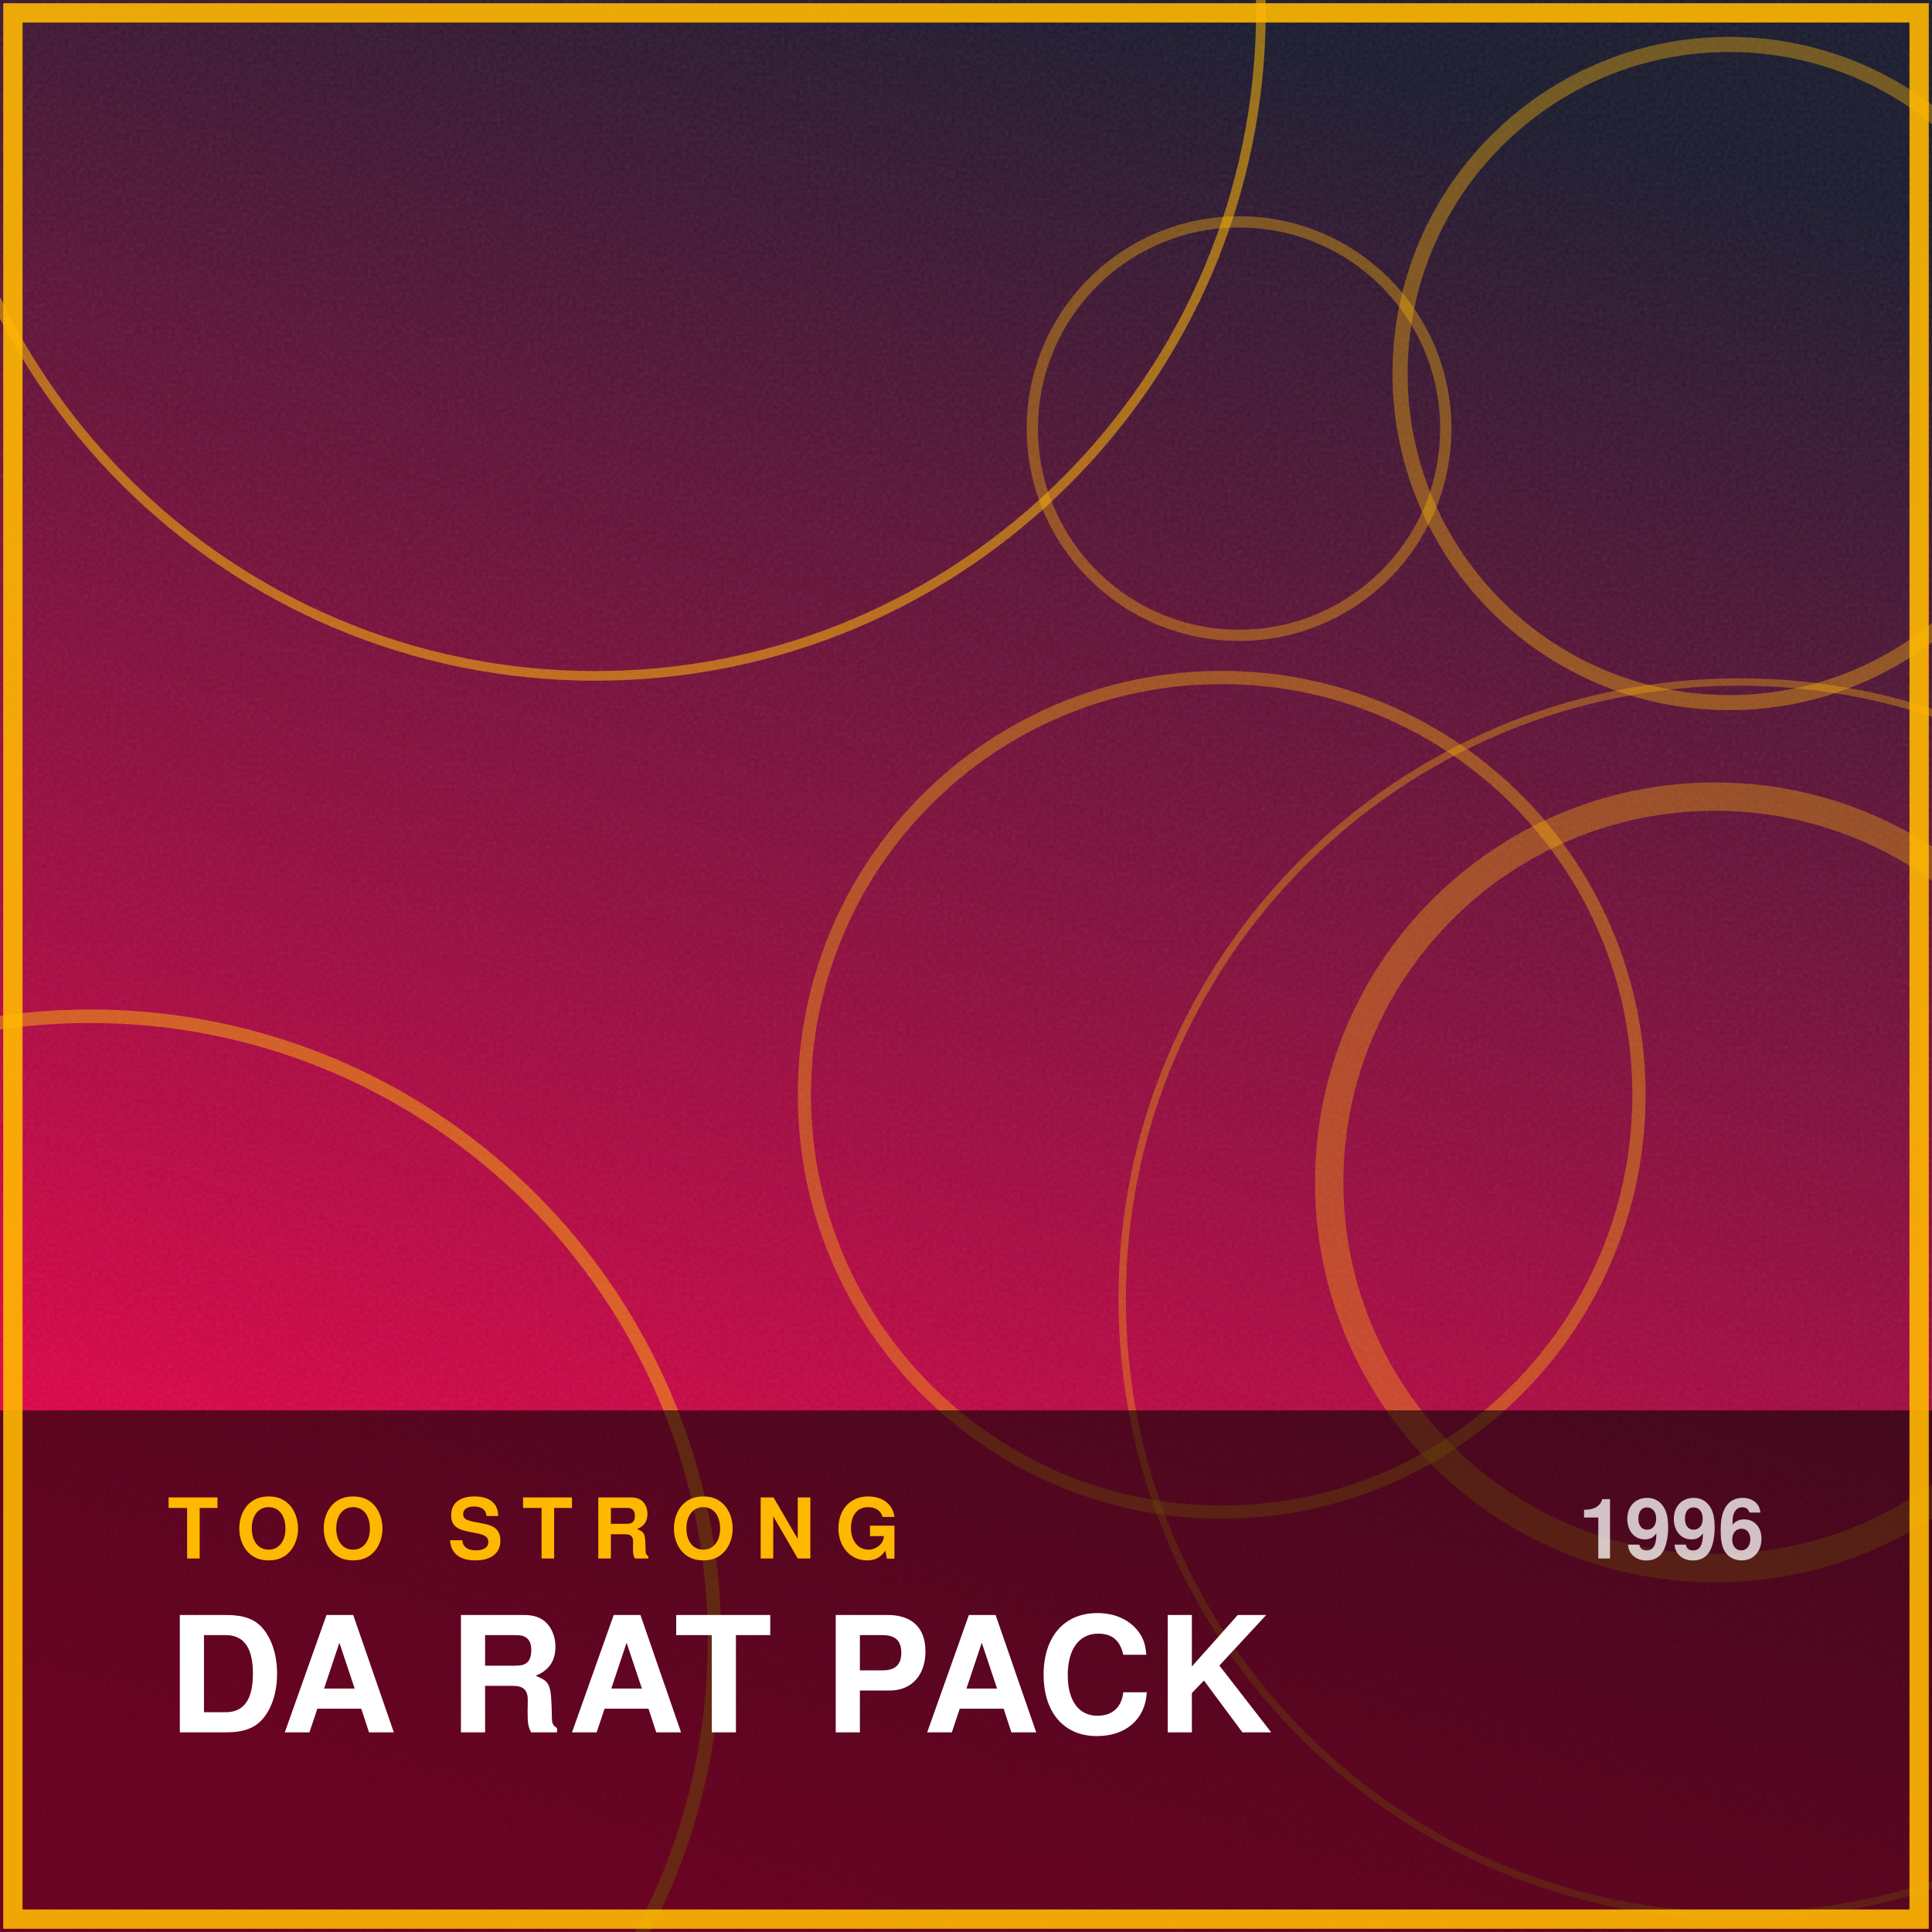
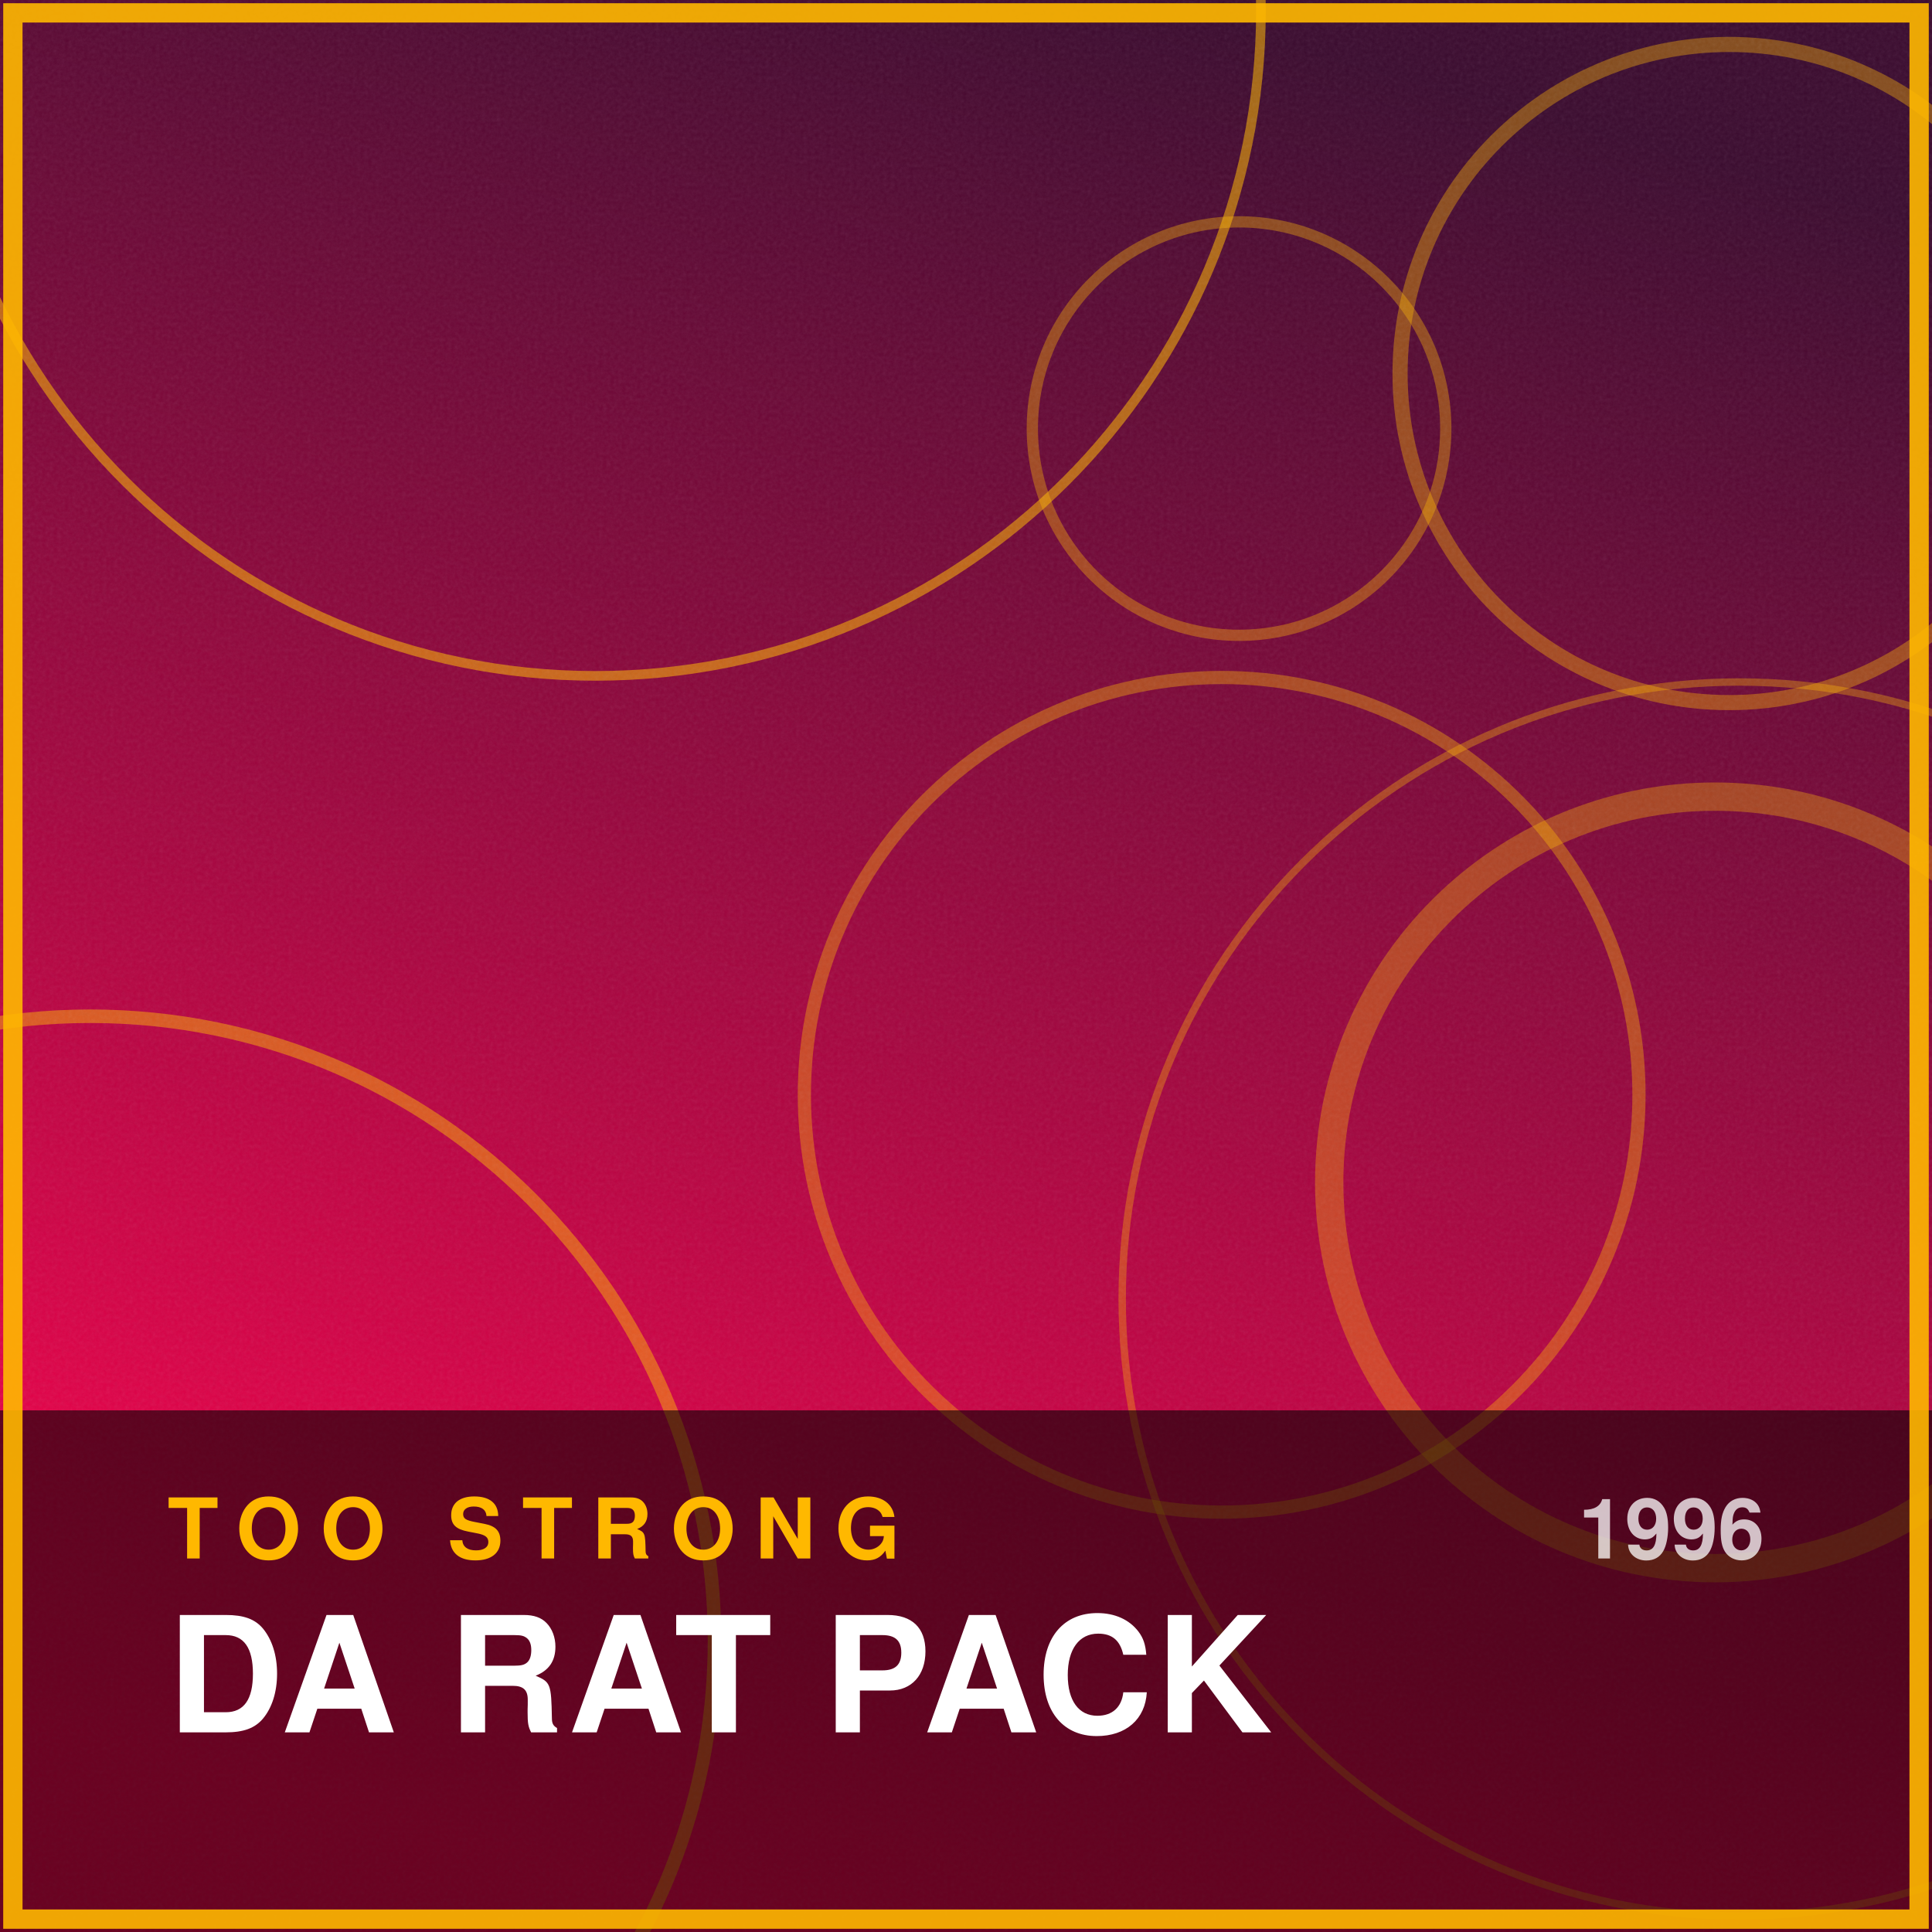
<svg xmlns="http://www.w3.org/2000/svg" viewBox="0 0 600 600" width="600" height="600" role="img" aria-label="Da Rat Pack von Too Strong">
  <defs>
    <linearGradient id="bg" gradientTransform="rotate(285 0.5 0.5)">
      <stop offset="0%" stop-color="#ff004d" />
-       <stop offset="100%" stop-color="#1a1a2e" />
+       <stop offset="100%" stop-color="#3a0a2e" />
    </linearGradient>
    <filter id="grain">
      <feTurbulence type="fractalNoise" baseFrequency="0.85" numOctaves="3" />
      <feColorMatrix type="saturate" values="0" />
    </filter>
    <clipPath id="clip">
      <rect width="600" height="600" />
    </clipPath>
  </defs>
  <g clip-path="url(#clip)">
    <rect width="600" height="600" fill="url(#bg)" />
    <circle cx="379.4" cy="340.0" r="129.6" fill="none" stroke="#ffb800" stroke-width="4.1" opacity="0.38" />
    <circle cx="184.9" cy="3.2" r="206.7" fill="none" stroke="#ffb800" stroke-width="3.0" opacity="0.54" />
    <circle cx="384.8" cy="133.1" r="64.2" fill="none" stroke="#ffb800" stroke-width="3.5" opacity="0.37" />
    <circle cx="537.0" cy="116.0" r="102.2" fill="none" stroke="#ffb800" stroke-width="4.7" opacity="0.38" />
    <circle cx="540.1" cy="403.4" r="191.6" fill="none" stroke="#ffb800" stroke-width="2.3" opacity="0.35" />
    <circle cx="532.6" cy="367.2" r="119.8" fill="none" stroke="#ffb800" stroke-width="8.8" opacity="0.35" />
    <circle cx="28.0" cy="509.5" r="193.9" fill="none" stroke="#ffb800" stroke-width="4.2" opacity="0.48" />
    <rect width="600" height="600" filter="url(#grain)" opacity="0.10" />
    <rect x="0" y="438" width="600" height="162" fill="#000" opacity="0.58" />
    <text x="52" y="484" font-family="Helvetica, Arial, sans-serif" font-size="26" font-weight="700" letter-spacing="6" fill="#ffb800">TOO STRONG</text>
    <text x="52" y="538" font-family="Helvetica, Arial, sans-serif" font-size="50" font-weight="800" letter-spacing="1" fill="#ffffff">
      <tspan x="52" dy="0">DA RAT PACK</tspan>
    </text>
    <text x="548" y="484" text-anchor="end" font-family="Helvetica, Arial, sans-serif" font-size="26" font-weight="700" fill="#ffffff" opacity="0.75">1996</text>
  </g>
  <rect x="4" y="4" width="592" height="592" fill="none" stroke="#ffb800" stroke-width="6" opacity="0.9" />
</svg>
